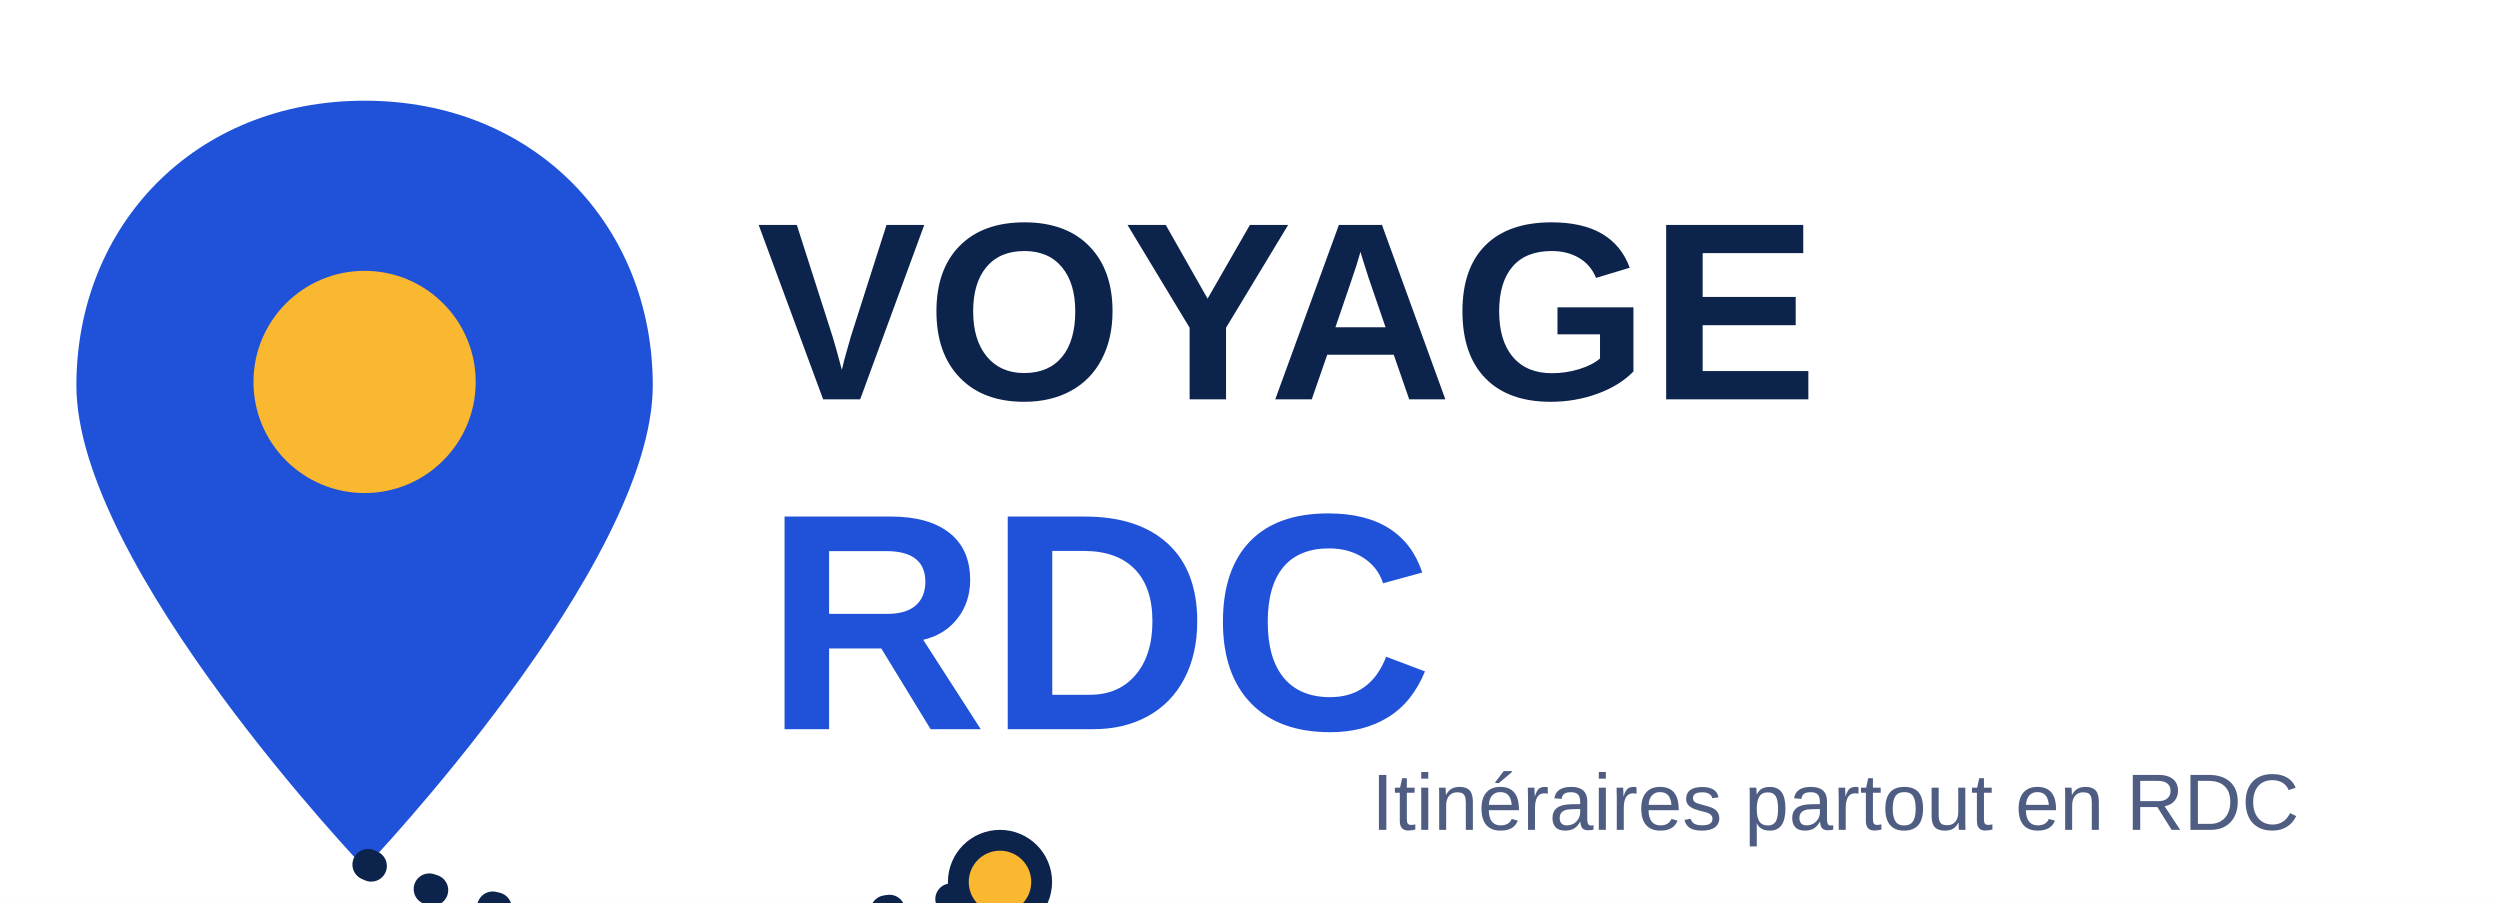
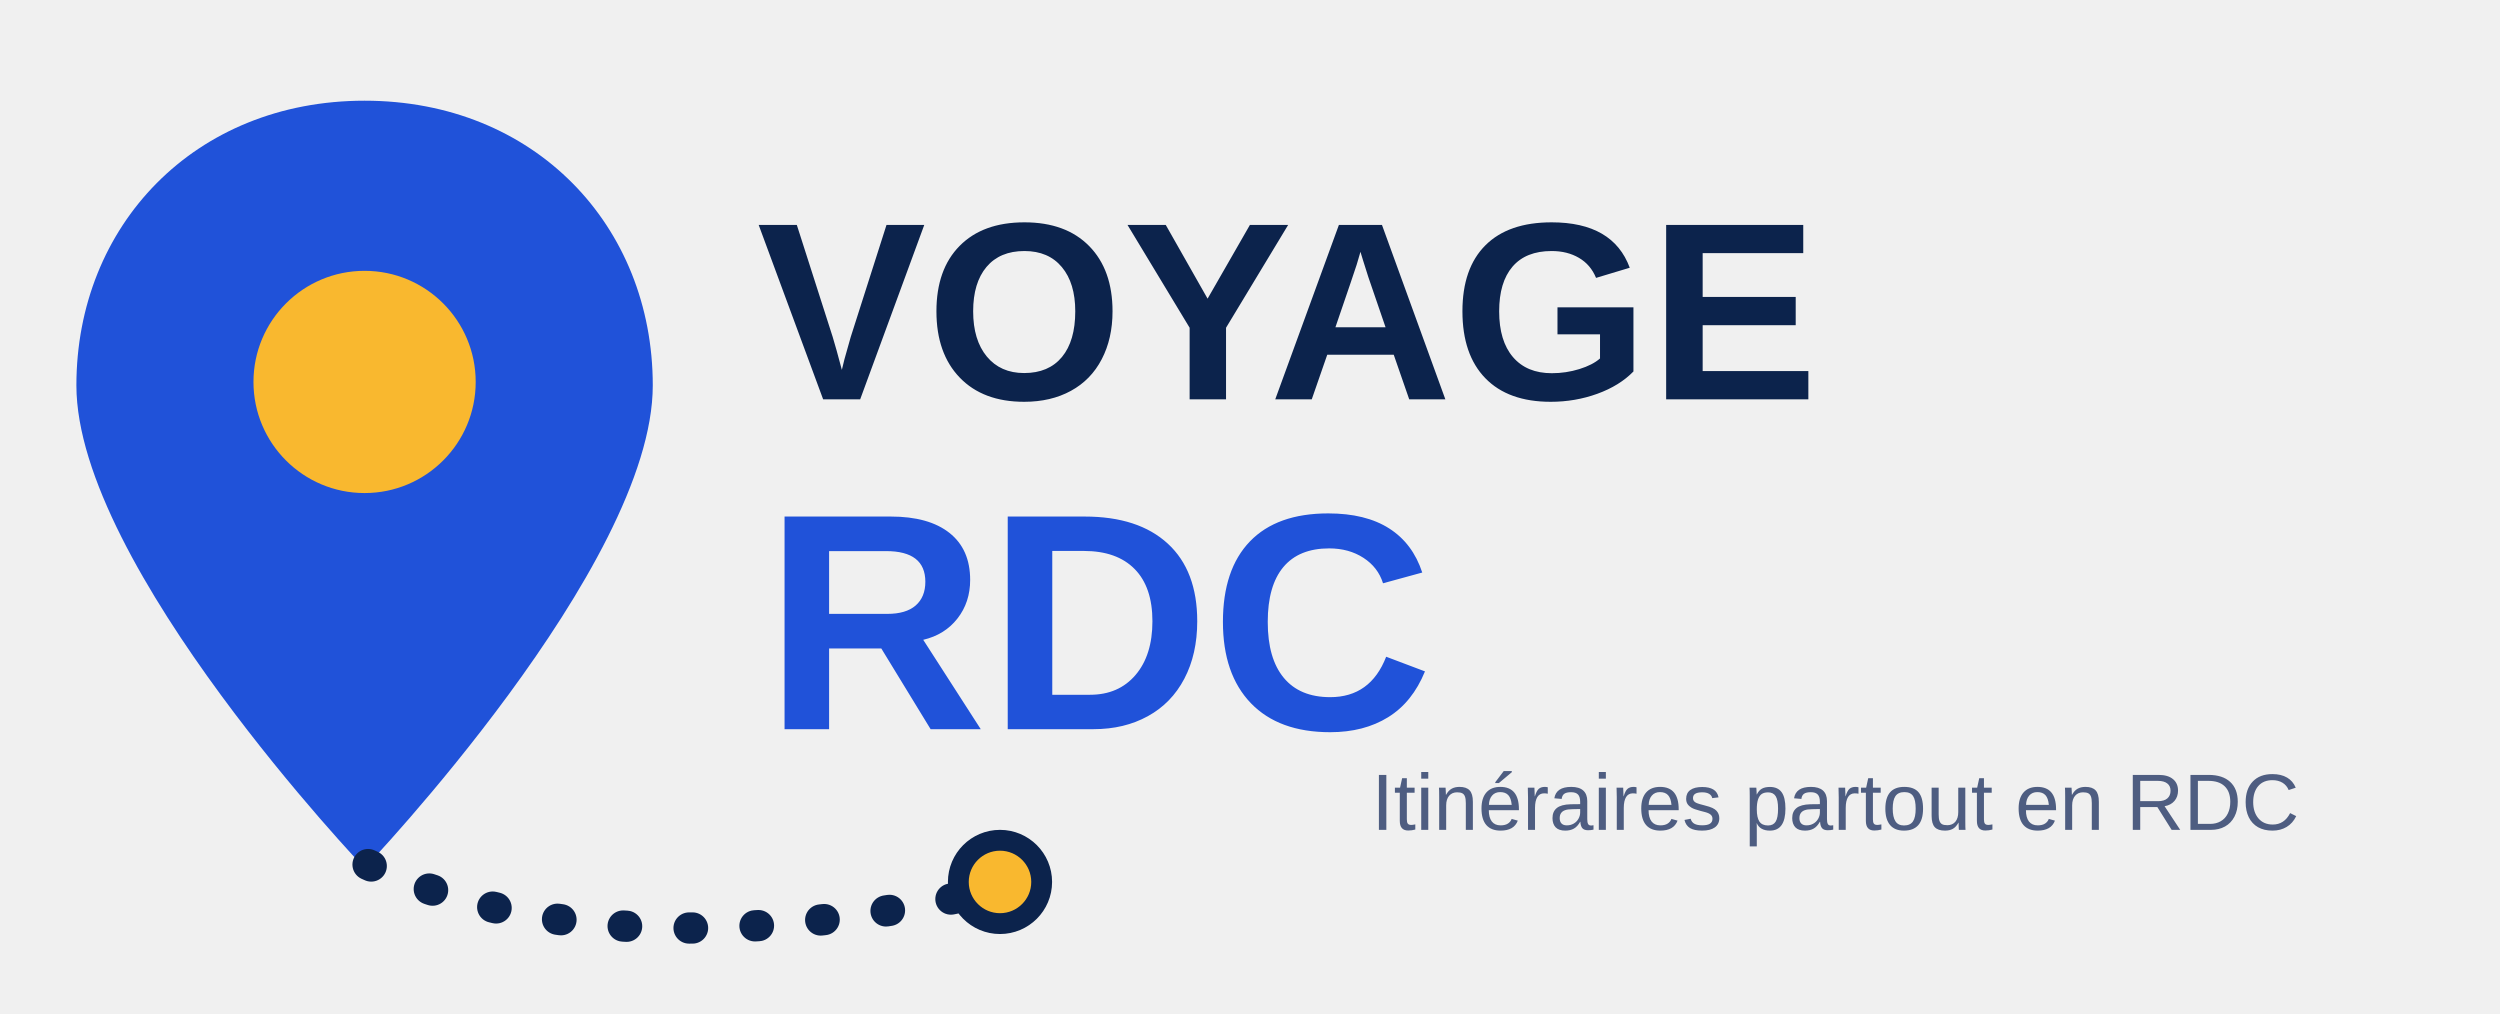
- <svg xmlns="http://www.w3.org/2000/svg" viewBox="0 0 720 260" role="img" aria-labelledby="title">
-   <rect width="720" height="260" fill="white" />
+ <svg xmlns="http://www.w3.org/2000/svg" viewBox="0 0 720 292" role="img" aria-labelledby="title">
  <path d="M105 29C56 29 22 65 22 111c0 52 83 139 83 139s83-87 83-139c0-46-34-82-83-82z" fill="#2052d9" />
  <circle cx="105" cy="110" r="32" fill="#f9b82f" />
  <path d="M106 249 Q175 281 283 257" stroke="#0c234c" stroke-width="9" stroke-linecap="round" stroke-dasharray="1 18" fill="none" />
  <circle cx="288" cy="254" r="12" fill="#f9b82f" stroke="#0c234c" stroke-width="6" />
  <text x="218" y="115" fill="#0c234c" font-family="Arial,Helvetica,sans-serif" font-size="73" font-weight="800">VOYAGE</text>
  <text x="220" y="210" fill="#2052d9" font-family="Arial,Helvetica,sans-serif" font-size="89" font-weight="800">RDC</text>
  <text x="395" y="239" fill="#4e5d81" font-family="Arial,Helvetica,sans-serif" font-size="23">Itinéraires partout en RDC</text>
</svg>
